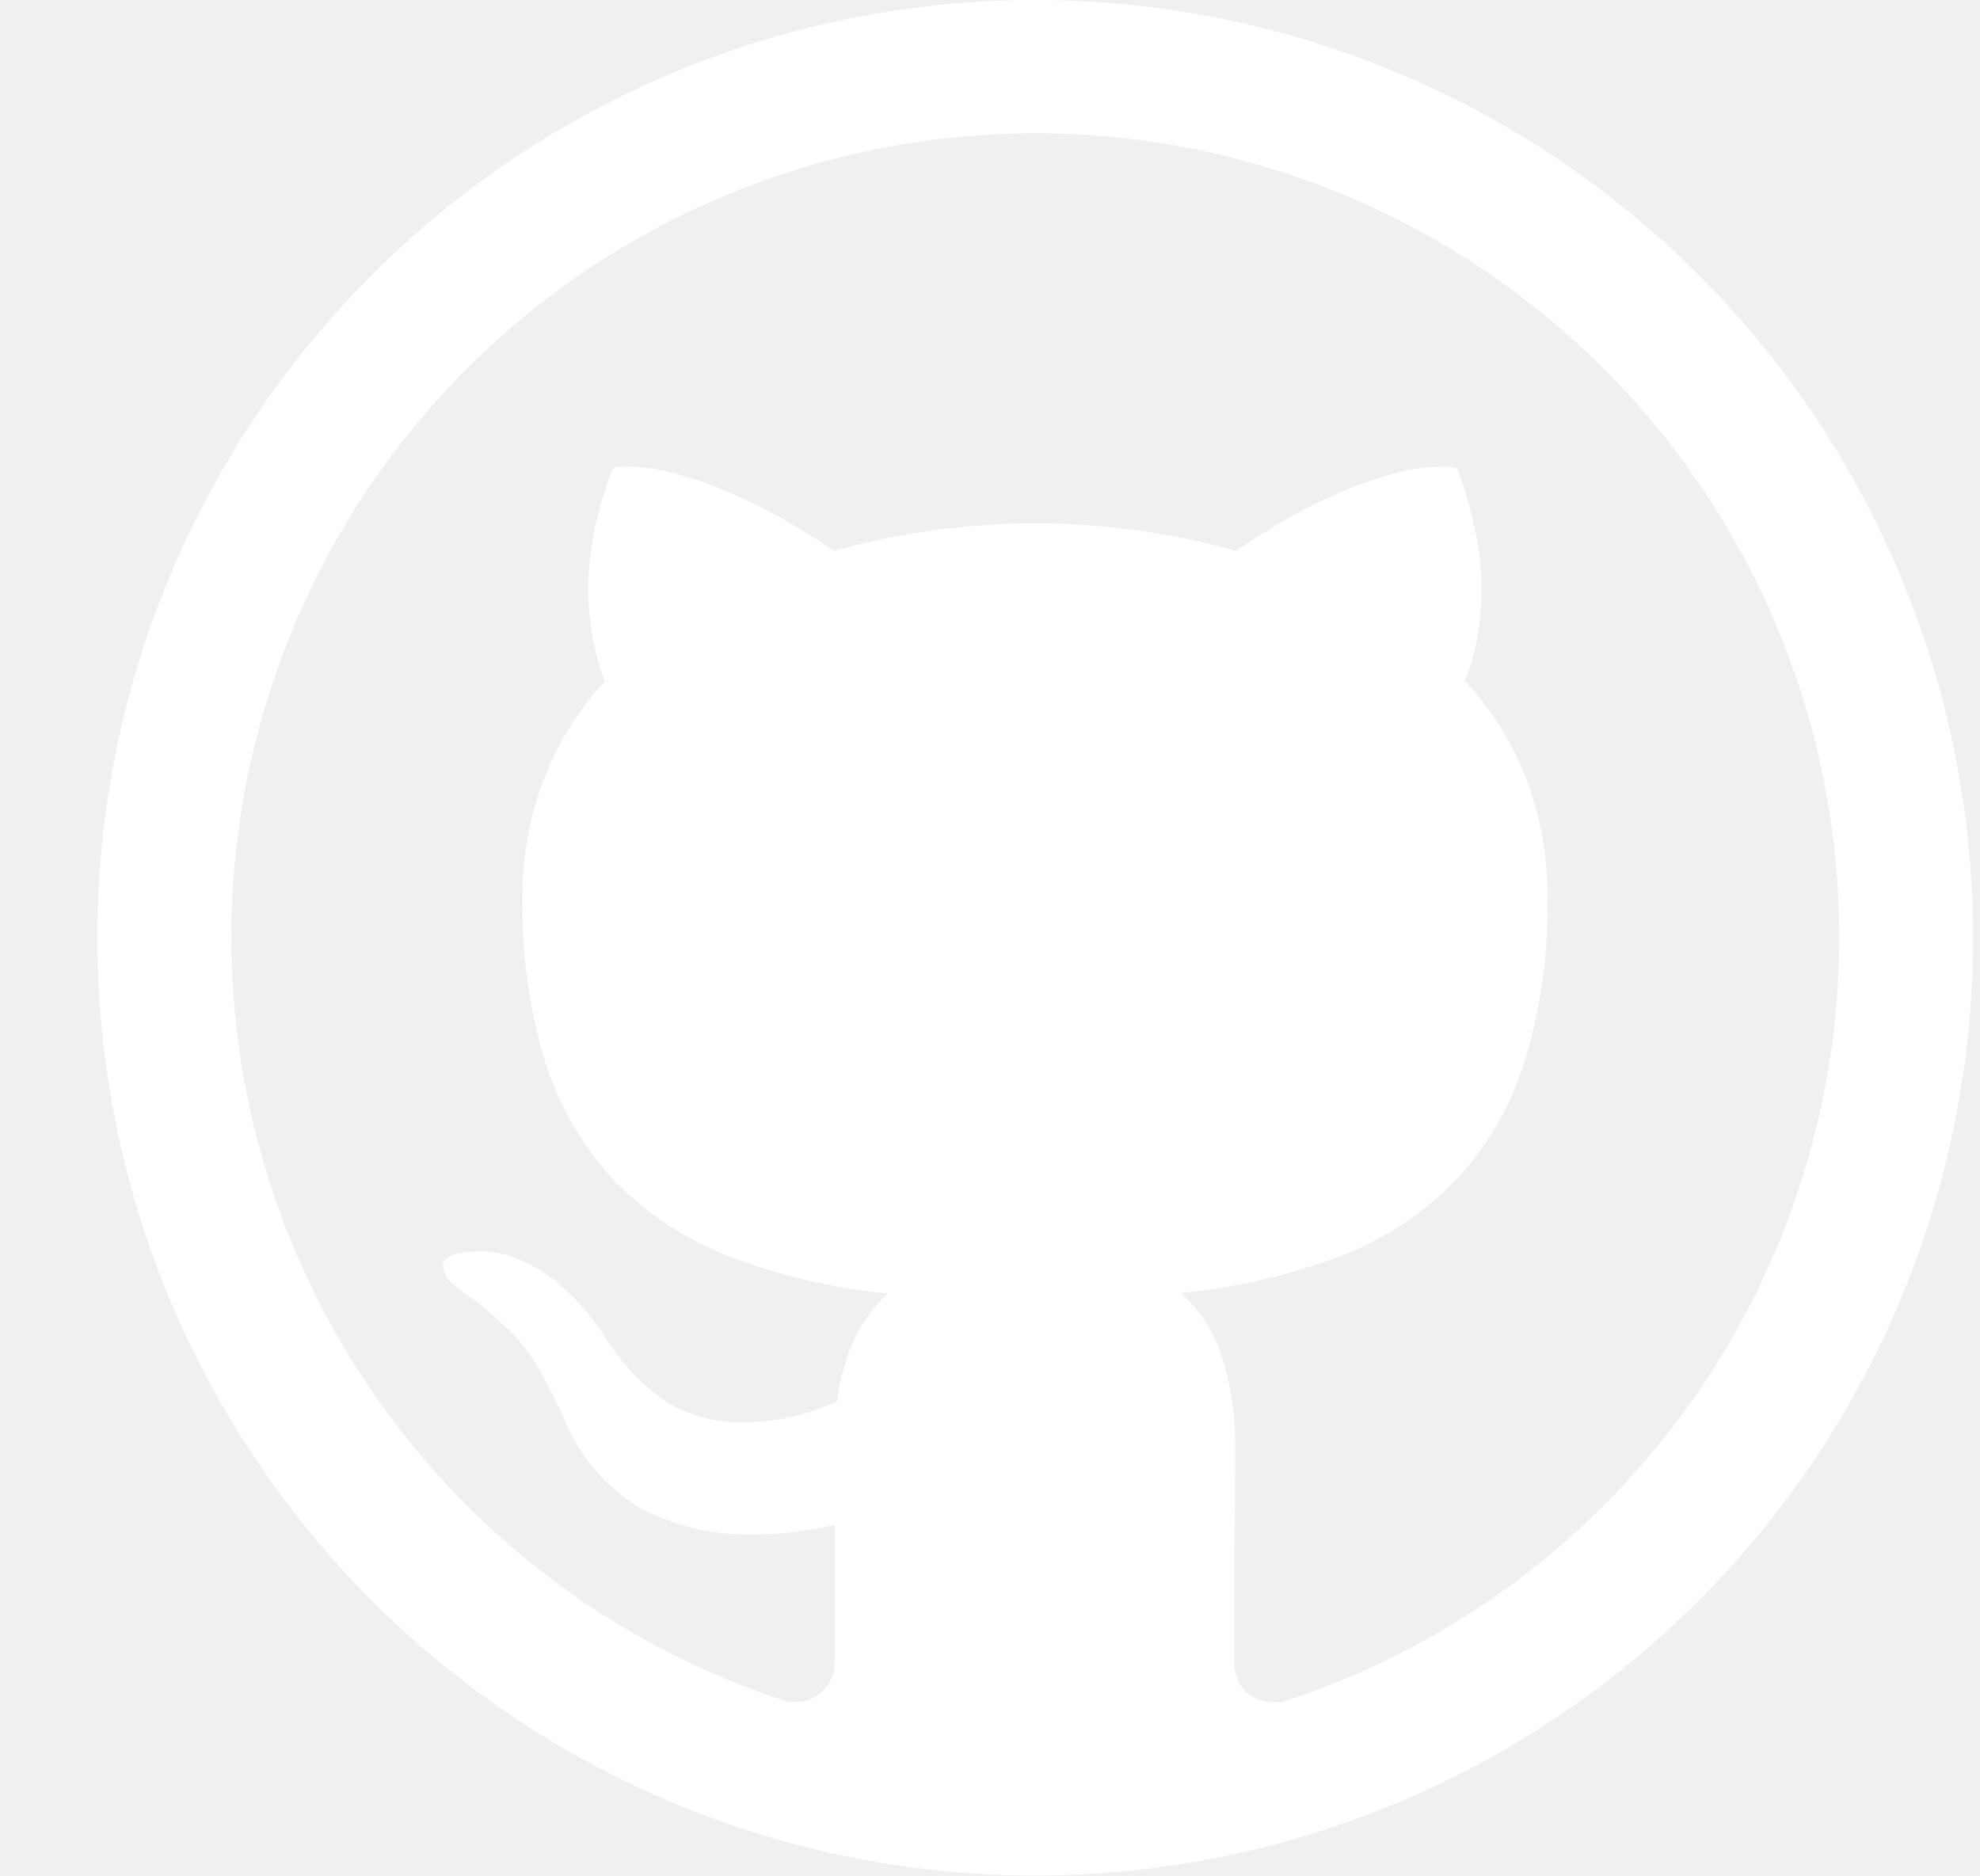
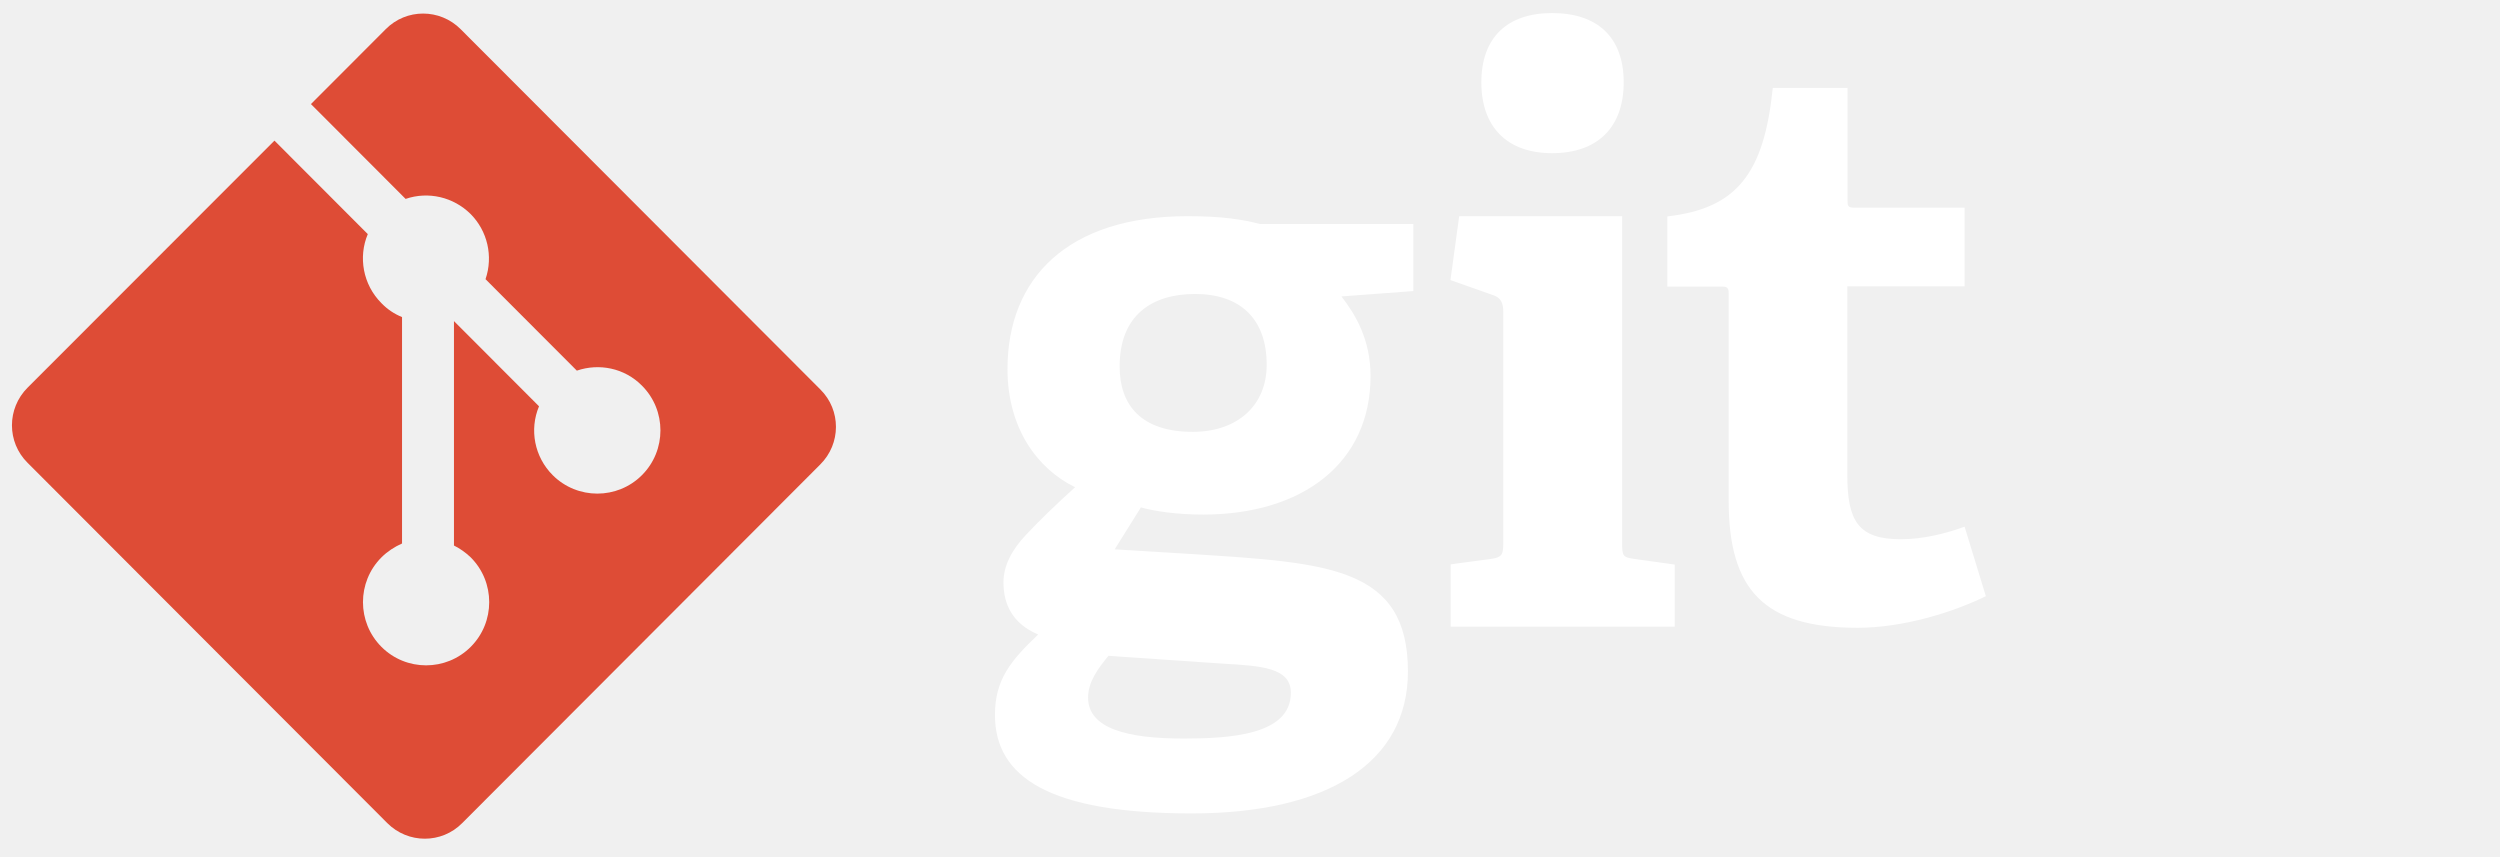
- <svg xmlns="http://www.w3.org/2000/svg" width="19" height="18" viewBox="0 0 19 18" fill="none">
-   <path d="M9.934 0C7.547 0 5.258 0.948 3.57 2.636C1.882 4.324 0.934 6.613 0.934 9C0.934 11.387 1.882 13.676 3.57 15.364C5.258 17.052 7.547 18 9.934 18C12.321 18 14.61 17.052 16.298 15.364C17.986 13.676 18.934 11.387 18.934 9C18.934 6.613 17.986 4.324 16.298 2.636C14.61 0.948 12.321 0 9.934 0ZM12.306 16.337H12.237C12.184 16.34 12.132 16.332 12.082 16.314C12.033 16.296 11.988 16.268 11.95 16.232C11.915 16.195 11.887 16.151 11.87 16.103C11.851 16.055 11.843 16.004 11.845 15.953V14.899C11.85 14.549 11.853 14.194 11.853 13.837C11.851 13.576 11.813 13.316 11.739 13.066C11.669 12.813 11.528 12.585 11.333 12.409C11.856 12.359 12.37 12.24 12.861 12.056C13.276 11.899 13.652 11.652 13.961 11.333C14.266 11.013 14.493 10.626 14.625 10.204C14.784 9.687 14.86 9.147 14.85 8.606C14.852 8.228 14.786 7.853 14.655 7.499C14.521 7.142 14.318 6.815 14.058 6.536C14.114 6.396 14.155 6.249 14.18 6.1C14.205 5.95 14.217 5.798 14.217 5.647C14.217 5.452 14.195 5.257 14.15 5.067C14.109 4.872 14.053 4.681 13.984 4.495C13.958 4.484 13.929 4.479 13.901 4.48H13.818C13.646 4.481 13.476 4.51 13.313 4.563C13.133 4.616 12.957 4.681 12.786 4.758C12.616 4.834 12.45 4.92 12.29 5.015C12.129 5.111 11.986 5.202 11.86 5.287C10.598 4.935 9.265 4.935 8.003 5.287C7.862 5.193 7.719 5.102 7.574 5.015C7.411 4.919 7.243 4.834 7.07 4.759C6.899 4.679 6.722 4.613 6.541 4.563C6.381 4.51 6.213 4.482 6.045 4.48H5.962C5.934 4.479 5.906 4.484 5.88 4.495C5.809 4.681 5.751 4.873 5.707 5.067C5.667 5.258 5.647 5.452 5.646 5.647C5.646 5.798 5.659 5.95 5.685 6.1C5.709 6.249 5.749 6.395 5.805 6.536C5.546 6.816 5.344 7.143 5.211 7.5C5.078 7.854 5.011 8.229 5.013 8.607C5.003 9.145 5.077 9.682 5.232 10.197C5.368 10.619 5.595 11.007 5.895 11.334C6.207 11.65 6.582 11.896 6.995 12.057C7.485 12.245 7.998 12.364 8.52 12.414C8.374 12.546 8.258 12.708 8.181 12.889C8.107 13.068 8.056 13.255 8.031 13.447C7.755 13.579 7.454 13.648 7.149 13.649C6.866 13.661 6.586 13.582 6.351 13.424C6.124 13.257 5.933 13.047 5.787 12.806C5.721 12.705 5.648 12.609 5.568 12.52C5.483 12.425 5.389 12.339 5.289 12.262C5.189 12.188 5.08 12.128 4.965 12.082C4.851 12.033 4.728 12.007 4.604 12.007C4.574 12.008 4.544 12.011 4.514 12.014C4.473 12.014 4.432 12.019 4.392 12.029C4.357 12.038 4.324 12.054 4.295 12.074C4.281 12.082 4.27 12.092 4.262 12.106C4.254 12.119 4.25 12.134 4.25 12.149C4.253 12.185 4.264 12.22 4.282 12.252C4.3 12.283 4.325 12.31 4.355 12.331C4.425 12.386 4.482 12.429 4.529 12.459L4.551 12.475C4.651 12.552 4.747 12.635 4.838 12.725C4.922 12.798 4.998 12.881 5.063 12.972C5.13 13.061 5.189 13.156 5.236 13.258C5.291 13.358 5.349 13.474 5.409 13.605C5.55 13.96 5.801 14.261 6.125 14.464C6.465 14.646 6.846 14.737 7.232 14.727C7.362 14.727 7.494 14.72 7.623 14.704C7.752 14.684 7.881 14.662 8.01 14.636V15.944C8.012 15.996 8.003 16.049 7.984 16.098C7.964 16.147 7.935 16.191 7.897 16.228C7.859 16.265 7.814 16.294 7.765 16.312C7.715 16.33 7.662 16.338 7.61 16.334H7.563C5.814 15.769 4.325 14.598 3.362 13.033C2.4 11.467 2.028 9.609 2.314 7.793C2.6 5.977 3.525 4.324 4.922 3.129C6.319 1.935 8.097 1.279 9.935 1.279C11.773 1.279 13.55 1.935 14.947 3.129C16.345 4.324 17.269 5.977 17.555 7.793C17.841 9.609 17.47 11.467 16.507 13.033C15.545 14.598 14.055 15.769 12.306 16.334V16.337Z" fill="white" />
+ <svg xmlns="http://www.w3.org/2000/svg" width="683" height="234" xml:space="preserve" overflow="hidden">
+   <g transform="translate(-213 -258)">
+     <g>
+       <g>
+         <g>
+           <path d="M459.181 229.193C447.379 229.193 438.573 235.002 438.573 248.945 438.573 259.462 444.382 266.801 458.569 266.801 470.616 266.801 478.749 259.707 478.749 248.516 478.749 235.858 471.411 229.193 459.181 229.193L459.181 229.193ZM435.515 327.89C432.702 331.315 429.951 334.984 429.951 339.264 429.951 347.825 440.897 350.455 455.94 350.455 468.414 350.455 485.353 349.599 485.353 337.98 485.353 331.07 477.159 330.642 466.886 330.03L435.515 327.89ZM499.173 229.865C503.026 234.819 507.123 241.668 507.123 251.574 507.123 275.423 488.411 289.365 461.382 289.365 454.472 289.365 448.296 288.509 444.382 287.408L437.228 298.844 458.263 300.128C495.443 302.513 517.335 303.552 517.335 332.171 517.335 356.876 495.626 370.879 458.263 370.879 419.372 370.879 404.512 360.973 404.512 344.034 404.512 334.372 408.792 329.235 416.314 322.081 409.221 319.084 406.836 313.703 406.836 307.894 406.836 303.185 409.221 298.844 413.073 294.808 416.926 290.71 421.206 286.613 426.404 281.905 415.886 276.768 407.936 265.578 407.936 249.678 407.936 224.973 424.264 207.974 457.163 207.974 466.396 207.974 472.022 208.83 476.914 210.114L518.803 210.114 518.803 228.398 499.173 229.865ZM556.716 190.79C544.486 190.79 537.392 183.697 537.392 171.467 537.392 159.236 544.486 152.571 556.716 152.571 569.191 152.571 576.284 159.236 576.284 171.467 576.284 183.697 569.191 190.79 556.716 190.79ZM529.015 319.94 529.015 302.941 539.961 301.473C542.957 301.045 543.385 300.372 543.385 297.192L543.385 234.024C543.385 231.639 542.713 230.171 540.572 229.499L528.954 225.402 531.339 207.974 575.856 207.974 575.856 297.192C575.856 300.617 576.04 301.045 579.281 301.473L590.227 303.002 590.227 319.94 529.015 319.94ZM675.226 311.624C665.992 316.149 652.417 320.246 640.187 320.246 614.626 320.246 604.964 309.912 604.964 285.635L604.964 229.315C604.964 228.031 604.964 227.175 603.252 227.175L588.209 227.175 588.209 208.035C607.104 205.894 614.626 196.416 617.011 172.995L637.435 172.995 637.435 203.51C637.435 205.038 637.435 205.65 639.147 205.65L669.417 205.65 669.417 227.114 637.374 227.114 637.374 278.48C637.374 291.139 640.37 296.092 651.989 296.092 658.043 296.092 664.219 294.563 669.417 292.667L675.226 311.624" fill="#FFFFFF" fill-rule="nonzero" fill-opacity="1" transform="matrix(1 0 0 1.00161 80.3107 108.751)" />
+           <path d="M356.814 255.243 258.545 156.974C252.858 151.287 243.686 151.287 238.06 156.974 238.06 156.974 238.06 156.974 238.06 156.974L217.635 177.398 243.502 203.265C249.739 201.125 256.588 202.776 261.236 207.362 265.883 212.01 267.473 218.92 265.333 225.157L290.282 250.106C296.336 248.027 303.307 249.373 308.077 254.203 314.804 260.93 314.804 271.876 308.077 278.603 308.077 278.603 308.077 278.603 308.077 278.603 301.351 285.329 290.405 285.329 283.678 278.603 278.725 273.649 277.257 266.25 279.948 259.829L256.711 236.592 256.711 297.804C258.423 298.66 259.952 299.761 261.297 301.045 268.024 307.771 268.024 318.717 261.297 325.444 261.297 325.444 261.297 325.444 261.297 325.444 254.57 332.171 243.624 332.171 236.898 325.444 230.171 318.717 230.171 307.771 236.898 301.045 238.488 299.455 240.445 298.171 242.524 297.254L242.524 235.491C240.383 234.635 238.488 233.351 236.898 231.7 231.822 226.625 230.538 219.103 233.168 212.866L207.668 187.366 140.219 254.754C134.532 260.441 134.532 269.613 140.219 275.239 140.219 275.239 140.219 275.239 140.219 275.239L238.488 373.509C244.175 379.196 253.347 379.196 258.973 373.509L356.753 275.729C362.501 270.042 362.501 260.869 356.814 255.243" fill="#DE4C36" fill-rule="nonzero" fill-opacity="1" transform="matrix(1 0 0 1.00161 80.3107 108.751)" />
+         </g>
+       </g>
+     </g>
+   </g>
</svg>
